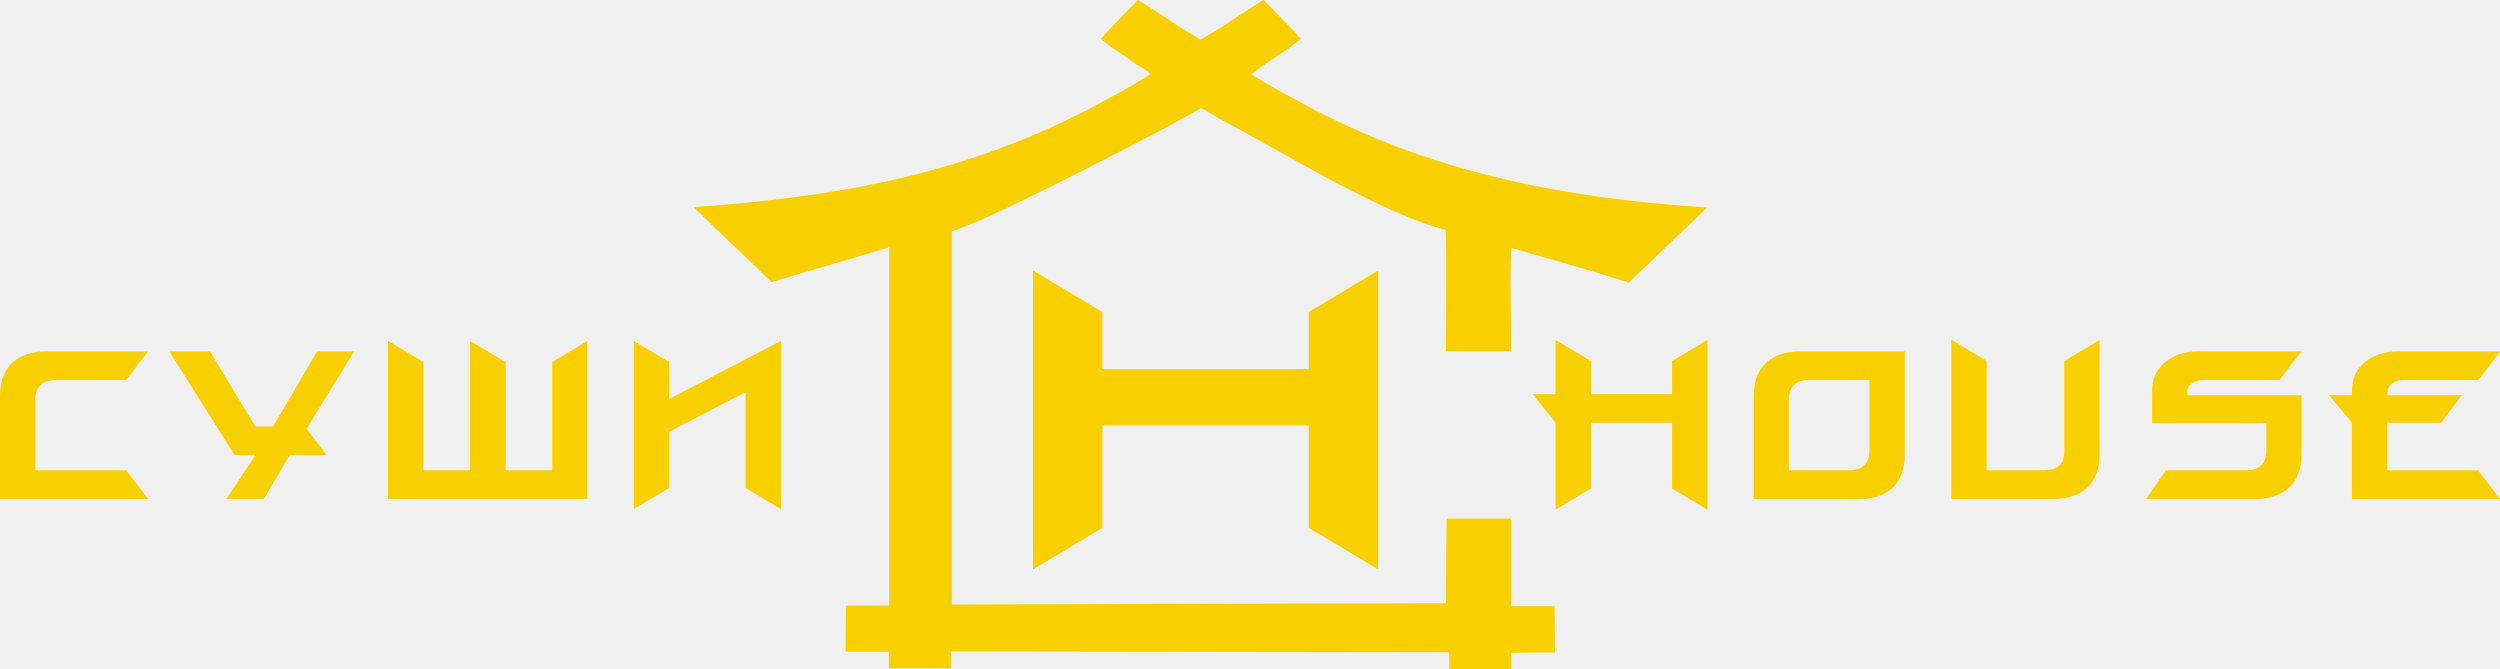
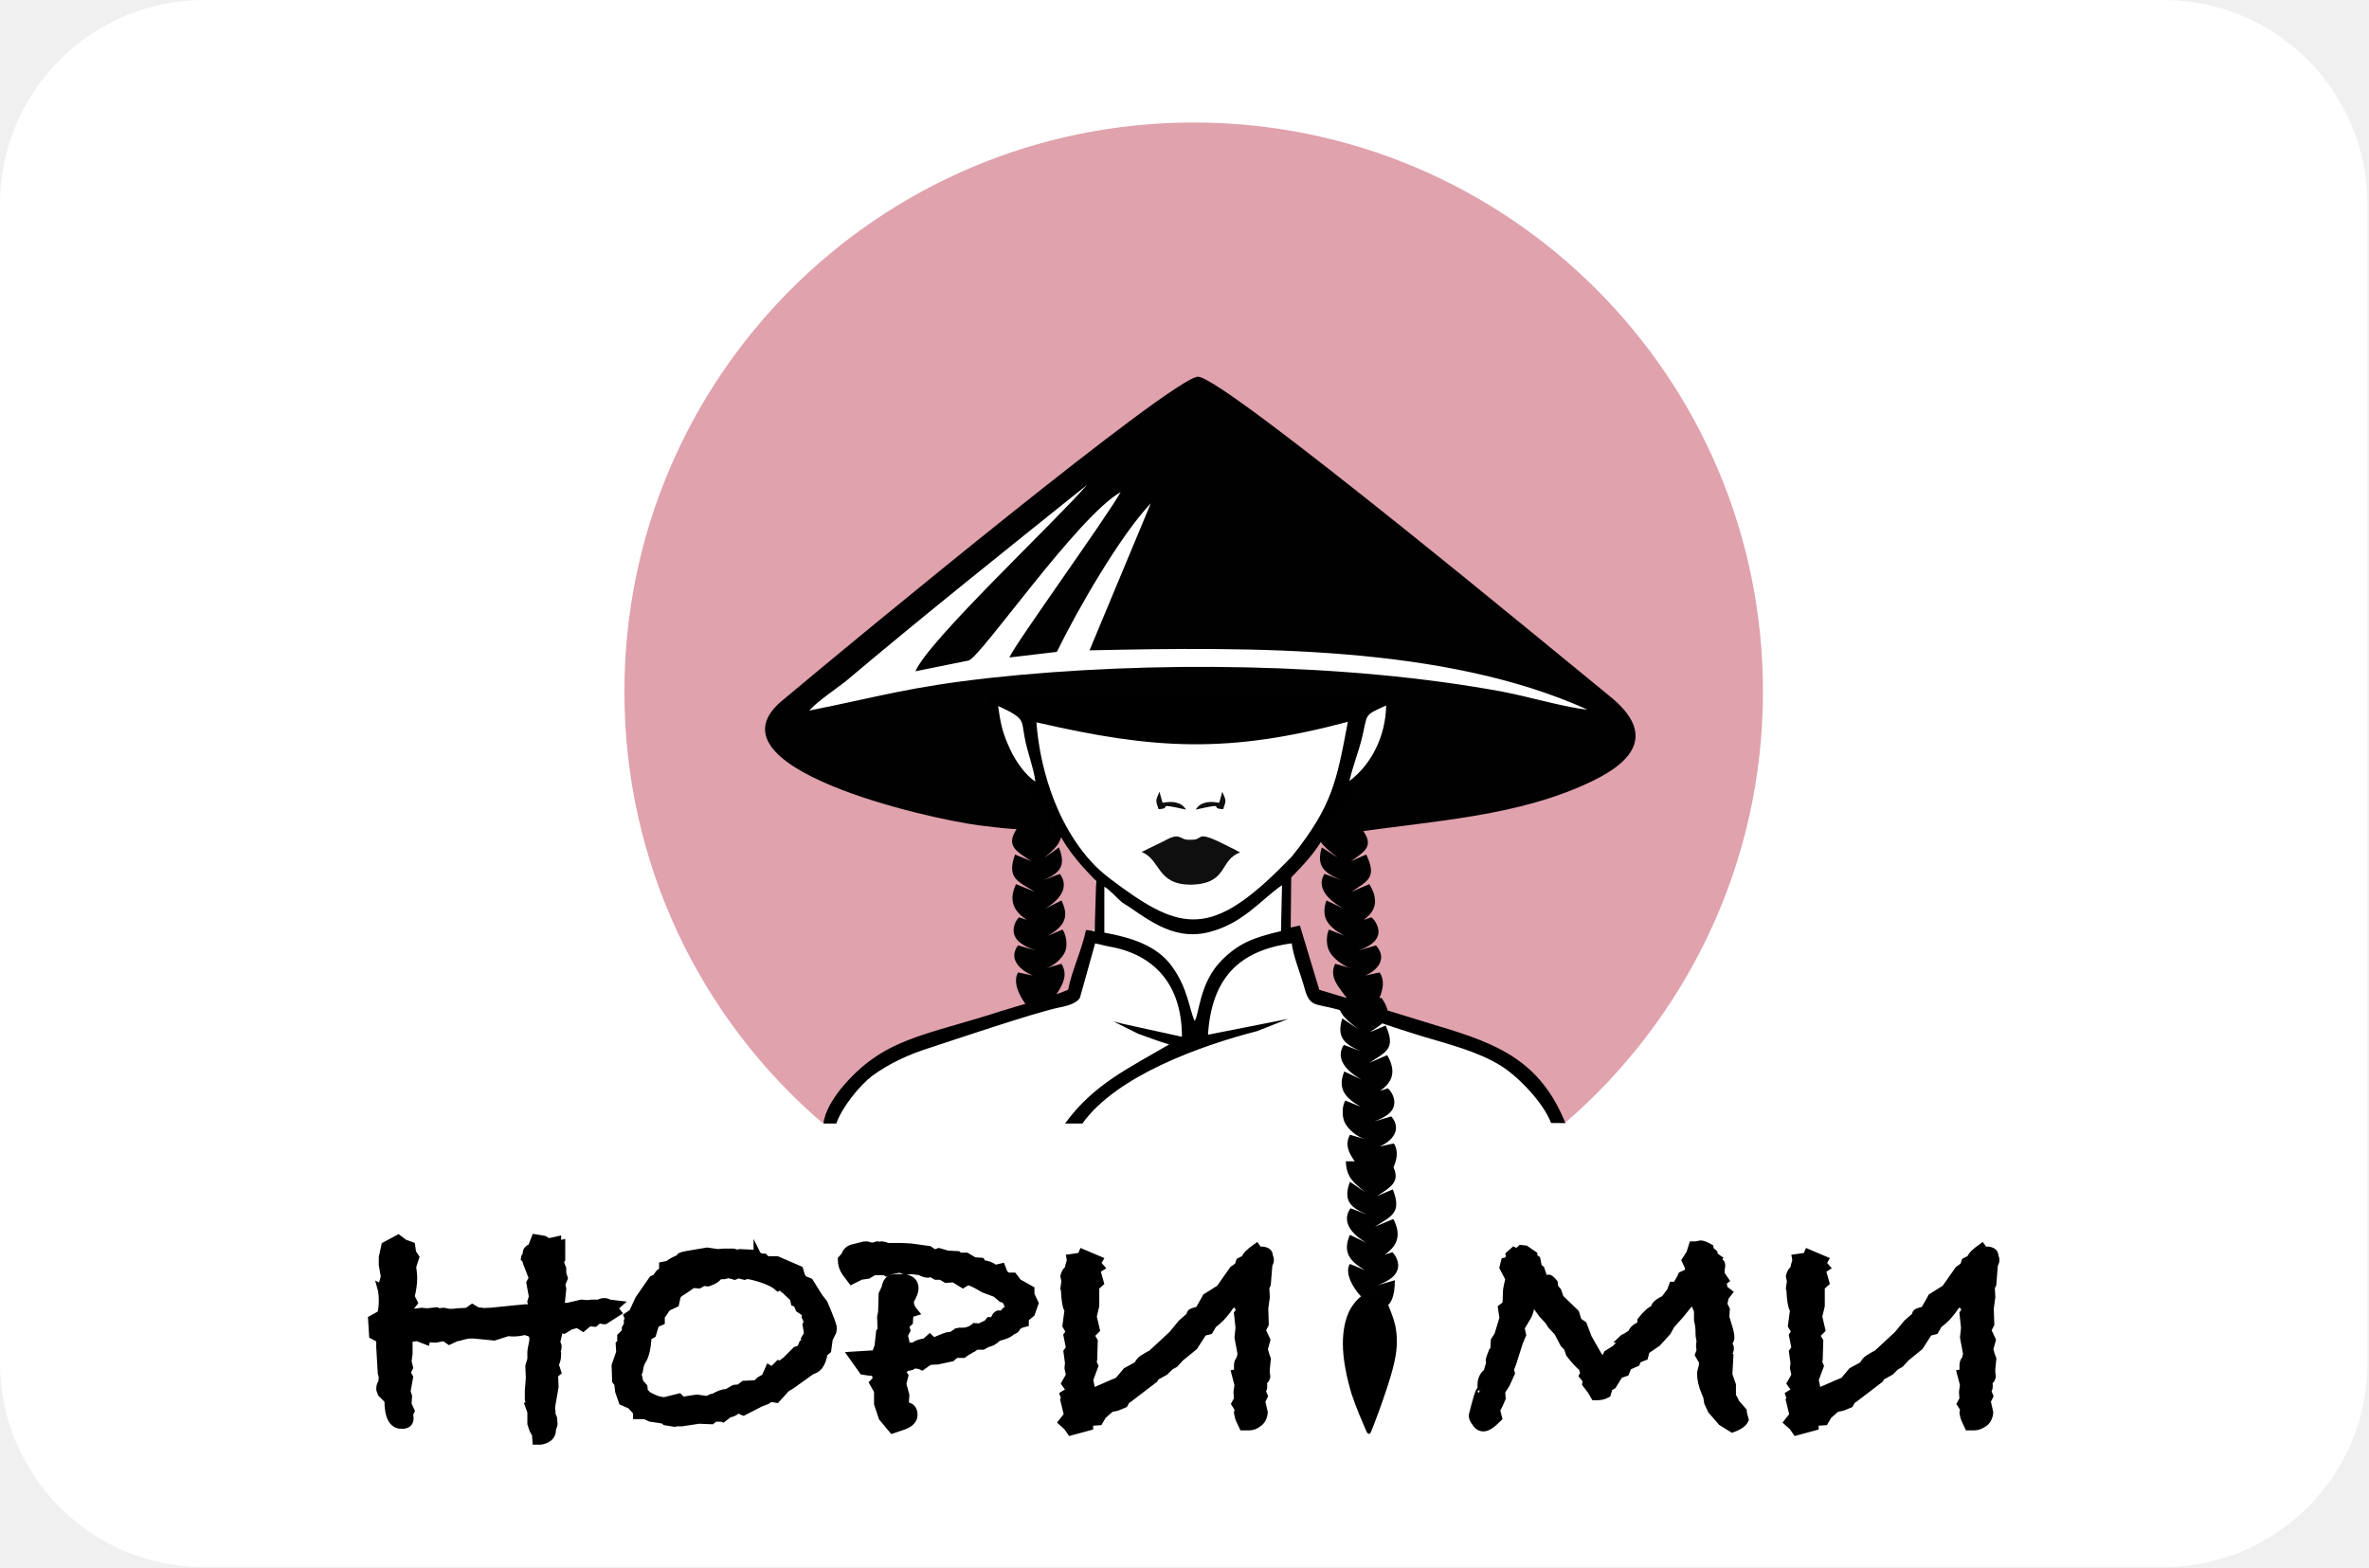
- <svg xmlns="http://www.w3.org/2000/svg" version="1.1" id="Слой_1" x="0px" y="0px" viewBox="0 0 1004.6 268.7" style="enable-background:new 0 0 1004.6 268.7;" xml:space="preserve">
-   <style type="text/css">
- 	.st0{fill:#F8D000;}
- 	.st1{fill-rule:evenodd;clip-rule:evenodd;fill:#F8D000;}
- </style>
-   <g id="Слой_x0020_1">
-     <g id="_845791728">
-       <path class="st0" d="M686.1,136.6v68.2l-14.2-8.5v-26.4h-32.6v26.4l-14.2,8.5v-34.9l-9.2-11.5h9.2v-21.8l14.2,8.5v13.3h32.6v-13.3    L686.1,136.6L686.1,136.6z M765.4,141.2v41.6c0,5.7-1.7,10.2-5,13.3c-3.3,3-7.8,4.5-13.6,4.5h-42.1V159c0-5.7,1.7-10.2,5.1-13.3    c3.3-3,7.8-4.5,13.6-4.5H765.4z M751.2,181v-28.3h-23.9c-5.7,0-8.5,2.7-8.5,8V189h23.9C748.4,189,751.2,186.3,751.2,181z     M843.7,136.6v46.1c0,5.7-1.7,10.2-5,13.3c-3.3,3-7.8,4.5-13.6,4.5h-41v-64l14.2,8.5V189H821c5.7,0,8.5-2.5,8.5-7.4v-36.5    L843.7,136.6L843.7,136.6z M924.8,158.8v23.9c0,5.7-1.7,10.2-5,13.3c-3.3,3-7.8,4.5-13.6,4.5h-43.8l7.9-11.5h31.9    c5.7,0,8.5-2.7,8.5-8v-11h-45.9v-13c0-4.5,1.6-8.1,4.7-11c3.5-3.2,8.1-4.8,14-4.8h41.3l-8.8,11.5h-30.5c-1.8,0-3.3,0.4-4.5,1.2    c-1.4,0.9-2.1,2.3-2.1,4v0.9L924.8,158.8L924.8,158.8z M995.8,189l8.8,11.5h-59.5v-30.6l-9.2-11.1h9.2v-1.9c0-5,1.9-8.9,5.7-11.8    c3.5-2.6,7.8-3.9,13-3.9h40.9l-8.8,11.5h-29.9c-1.8,0-3.3,0.4-4.5,1.2c-1.4,0.9-2.1,2.2-2.1,4v0.9h29.9l-8.4,11.1l-21.6,0V189    L995.8,189L995.8,189z" />
-       <path class="st0" d="M50.7,189l8.8,11.5H0V159c0-5.7,1.7-10.2,5-13.3c3.3-3,7.8-4.5,13.6-4.5h40.9l-8.8,11.5h-28    c-5.7,0-8.5,2.7-8.5,8V189H50.7z M127.4,141.2h14.9l-19.1,31.1l8.1,10.6h-14.9L106,200.5H91l11.6-17.6h-8.3L68,141.2h16.4    l18.2,30.2h7.1L127.4,141.2L127.4,141.2z M236,137v63.5h-80.1V137l14.3,8.5V189h18.7v-52l14.3,8.5V189h18.7v-43.5L236,137L236,137    z M313.8,137v67.6l-14.2-8.5v-38.5l-30.7,15.9v22.6l-14.2,8.4V137l14.2,8.5v14.8L313.8,137L313.8,137z" />
-       <g>
-         <path class="st1" d="M382.1,261.8v6.8l-24.9,0l0-6.7l-17.4,0l0.1-18.6l17.4,0V99.4l-44.7,13.2c-0.6,0.2-1.1,0.3-1.4,0.4     c-0.6,0.2-0.3,0.1-1.1,0.4l-31.5-30.2c56.8-3.8,107.5-13.2,156.2-38c0.4-0.2,1.1-0.5,1.2-0.5l3.8-2.1c0.9-0.5,1.4-0.8,2.5-1.4     c4.3-2.3,8.8-4.6,12.9-7.1l4.9-2.9c0.8-0.6,1.5-0.9,2.1-1.2c-0.4-1.3-3.9-3-5.1-3.8l-7.3-5.1c0,0-0.4-0.2-0.4-0.2l-3.3-2.3     c-0.1-0.1-0.3-0.2-0.3-0.3l-3.5-2.7c0.7-0.8,0.5-0.3,1-0.9c0.3-0.3,0.1-0.3,0.6-0.9L457.2,0c1.1,0.5,2.1,1.3,3.3,2     c4.8,2.9,9.2,6.1,13.8,9l8.1,4.9l8.3-4.9c4.6-3,9-6.1,13.8-9c1.3-0.8,2.2-1.6,3.3-2l13.4,13.8c0.6,0.7,0.4,0.6,0.6,0.9     c0.5,0.6,0.3,0.1,1,0.9l-3.5,2.7c-0.1,0.1-0.3,0.2-0.3,0.3l-3.3,2.3c0,0-0.4,0.2-0.4,0.2c-1.6,1.1-12.1,7.9-12.4,8.9     c0.6,0.3,1.3,0.6,2.1,1.2l4.9,2.9c4.1,2.5,8.6,4.8,12.9,7.1c1.1,0.6,1.6,0.9,2.5,1.4l3.8,2.1c0.1,0,0.9,0.3,1.2,0.5     c48.7,24.8,99,34.4,155.7,38.2l-31.5,30.2c-0.8-0.3-0.5-0.2-1.1-0.4c-0.4-0.1-0.9-0.3-1.4-0.4c-14.4-4.6-28.9-8.6-43.4-12.8     c-0.6-0.2-0.6-0.1-1.3-0.4c-0.7,14.2,0,27.2-0.1,41.5l-26.2,0c0.1-5.9,0.3-48.1-0.1-48.8c-23.3-5.4-64.2-30.3-85.5-41.7     c-2.3-1.3-5.3-2.7-7.4-4.1c-1.5-0.9-4-2.5-5.5-3c-4.1,2.5-8.7,4.8-13,7.2c-24.1,12.8-74.4,38.7-87,42.2l0,150l198.5-0.5l0.3-34     l26,0l0,35.2l17.4,0l0.1,18.6l-17.5,0.1l0,6.7l-25-0.1c0.2-2.2,0-4.5,0-6.8L382.1,261.8L382.1,261.8z" />
-         <path class="st0" d="M553.8,108.7v120.1l-27.9-16.7v-41.1H443v41.1l-27.9,16.7c0-64.5,0-71.2,0-120.1l27.9,16.7v22.9h82.9v-22.9     L553.8,108.7L553.8,108.7z" />
-       </g>
-     </g>
+ <svg xmlns="http://www.w3.org/2000/svg" width="464" height="307" viewBox="0 0 464 307" fill="none">
+   <rect width="463.7" height="307" rx="40" fill="white" />
+   <g clip-path="url(#clip0_7_25)">
+     <path d="M121.1 255.5L120.3 256.2C120.4 256.4 120.7 256.7 121 257.1L118.5 258.7H118.2C118 258.7 117.7 258.6 117.3 258.5L116.5 259.2L115.4 259.1L114.2 260.1L113.1 259.4L111.7 259.8L110.4 260.6C110.3 260.6 110.2 260.5 110.1 260.5C109.7 260.5 109.6 260.6 109.5 260.8L109 263C109.2 263.3 109.3 263.6 109.3 263.8C109.3 264.1 109.2 264.4 109.1 264.8L108.9 265.3L109.2 265.4C109.2 266.1 109 266.8 108.7 267.4C109 268 109.1 268.5 109.2 268.8L108.6 269.3L108.7 271.7L108.1 275.1L108 275.8C108.1 276.3 108.1 276.7 108.1 276.8V277.1L108.4 277.8L108.5 279C108.5 279.2 108.3 279.5 108.2 280C108.2 281.5 107.1 282.3 105 282.4L104.9 281L104.4 280.1L104 278.9V276.6L103.5 275.2L103.7 275.1L103.5 274.1V272.5L103.7 269.9L103.6 267.6L104 266.3V264.8C104 264.5 104.1 264.1 104.2 263.6C104.3 263.1 104.4 262.7 104.4 262.4C104.4 262 104.3 261.5 104 261.2L103.9 261L103.7 261.1L102.8 260.8C102 261 101.3 261.1 100.6 261.1C100.1 261.1 99.8 261.1 99.6 261L96.8 261.9L93.8 261.6C93 261.5 92.5 261.5 92.2 261.5C91.6 261.5 90.8 261.7 89.8 262H89.5L88 262.7L87 262L85.4 262.3L85.2 262.2L84.9 262.3L83.6 262.2L83.5 262.7L81.7 262C81 262.1 80.4 262.2 80.1 262.2V265.2L79.9 266.7L80.2 267.9L79.7 268.9L80.2 269.8L79.7 272.6L80 273.5L79.9 275.1L80.5 276.4L80.2 277L80.3 277.8C80.3 278.8 79.7 279.2 78.7 279.2C76.9 279.2 76 277.6 76 274.3L74.7 273L74.4 272.2C74.4 271.6 74.5 271.2 74.8 270.8L74.9 269.7L74.7 269L74.4 263.9V262.5L74.3 262.3L73 261.6L72.8 258.4L74.6 257.4C74.8 256.7 74.9 255.8 74.9 254.8C74.9 253.8 74.8 252.9 74.6 252.2L75 252.4L74.9 251.5L75.3 250.1L74.9 247.8V246.3L75.4 244L78 242.6L79.2 243.5L80.6 244L80.8 245.4L81.4 246.3C81.2 246.9 81 247.5 80.8 248.2C80.9 248.9 81 249.6 81 250.4C81 251.6 80.8 252.8 80.5 254L81.1 255.2L80.4 256.1V256.9L81 257.1L82.6 256.9L83.7 257L85.5 256.8L86 257C86.2 257 86.5 256.9 86.7 256.9C86.9 256.9 87.1 256.9 87.5 257L87.6 257.1H88.6C88.6 257.1 89 257.1 89.6 257C90.2 257 90.9 256.9 91.5 256.9L92.5 256.2L93.5 256.8L94.5 256.9L94.8 257C95.1 256.9 95.4 256.9 95.7 256.9H96L103 256.2L104 256.3L104.3 256.1L104 255L104.3 254L103.8 251.3L104.3 250.4L103.1 247.3L103 246.8L102.7 246.5C102.7 246.4 102.8 246.2 103 245.9C103.1 245.7 103.1 245.6 103.1 245.6V245.3C103.1 245 103.4 244.6 104.1 244.3L104.8 242.5L106.6 242.8L107.4 243.3L109.2 242.9V243.8L110 243.6V246.7L109.7 247.2L110.2 248.5V249.4L110.5 250.4L110 251.6L110.2 252.5L109.9 255.5V256L111.3 255.9L113.9 255.3L115.1 255.4L115.9 255.3H117.3C117.6 255.1 118 255 118.4 255C118.7 255 119 255.1 119.4 255.3L121.1 255.5ZM163.1 260.9L162.4 262.3L162.1 264.5L161.4 265.1C161.1 266.8 160.5 268 159.4 268.4L158.9 268.6L155 271.4L154 272L152.1 274.1L150.9 273.9L150.2 274.4L148.9 274.9L145.6 276.6C145.3 276.5 145 276.3 144.6 276C144.3 276.4 143.8 276.7 143.2 276.9H142.9L141.6 277.9L141.3 277.8H140L139.4 278.3L136.9 278.2L133.6 278.7H133.2C132.9 278.7 132.5 278.7 132.1 278.8L130.3 278.5L130 278.2L127.4 277.8L126.3 277.3H124.7V276.6L123.5 275.3L121.9 274.6L121.2 272.6L121 271L120.6 270.5L120.5 267.5L121.4 264.9L121.3 263.3L121.6 263V261.8L122.5 260.9V260.2L122.9 259.5V258.8L123.2 258.5L122.9 257.8L123.9 257.1L125.1 254.5L127.8 250.6L128.5 250.3C128.6 250.1 128.8 249.8 129.1 249.4L129.8 248.9V247.9L130.8 247.7C131.5 247.2 132.2 246.8 133 246.5L133.3 246.1C133.7 245.9 134.8 245.7 136.7 245.4L138.5 245.1L140.6 245.4L141.8 245.3H143.6L144 245.4L144.2 245.5H144.5L144.9 245.4L147 245.5L146.9 245.9L147.9 246.2C148.2 246.1 148.3 245.9 148.3 245.7C148.5 246.1 149 246.3 149.7 246.3L150.2 246.8H152.2L156.6 248.7L157 250L157.4 250.6L158.6 251.1L160.4 254L161.4 255.3C162.6 258.1 163.2 259.7 163.2 260.2L163.1 260.9ZM158.2 261.3L157.9 259.5L158.2 259L157.7 257.9C157.7 257.8 157.8 257.7 157.8 257.5C157.8 257.4 157.8 257.3 157.7 257.2L156.5 256.4L156.1 255.4L155.6 255.2L155.4 254.3L153.8 252.8L152.8 252L152.4 252.2C151.4 251.3 149.5 250.5 146.8 249.9C146.5 249.9 146.2 249.9 146.1 249.8L145.8 250L144.6 249.7L143.9 250C143.2 249.8 142.9 249.7 142.7 249.7C142.7 249.7 142.5 249.7 142.2 249.8C141.9 249.9 141.7 249.9 141.4 249.9C141.2 249.9 141 249.9 140.9 249.8C140.6 250.4 139.9 250.9 138.7 251.3L137.8 251.2L136.9 251.7L135.7 251.6C134.9 252.2 134 252.8 132.9 253.5L132.6 254L132.3 255.4L130.8 256.1L130.5 256.4C130.2 256.9 129.9 257.4 129.5 257.8V258.9L128.6 259.3L128.4 259.4L127.8 261.4L126.9 261.9C126.8 264.1 126.4 265.7 125.8 266.6C125.5 267.1 125.3 267.7 125.2 268.6L124.9 269.3L125.1 269.8L125.3 270.8L126.1 271.7L126.2 272.6L126.9 273.3C128.1 274 129.2 274.4 130.2 274.4L133 273.7L133.6 274.3H134.4L134.5 274.2L136.5 273.9L138.6 274.2C139 273.9 139.4 273.7 139.8 273.7C140.8 273.1 141.7 272.8 142.4 272.8L143.8 272L144.8 271.9L145.7 271.2L147.7 271.1C147.9 271.1 148.1 271 148.3 271L148.4 270.8C148.7 270.4 149.2 270.1 149.8 269.9L150.6 268.1L151.1 268.4L151.6 268.1L152.5 267.2L152.8 267.3L153.9 266.5L155.9 264.5L156.8 264.2L157.2 263.2L157.7 262.9L157.6 262.3L158.2 261.3ZM202.7 255.3L202 257.3L200.8 258.3V259.2C200.4 259.3 200 259.4 199.5 259.7L199.3 259.8C199.1 260.4 198.7 260.7 198.3 260.7C197.8 261.3 196.8 261.7 195.5 262C194.8 262.7 194.1 263.1 193.4 263.2L192.5 263.7H191.2L190.5 264.2L190.2 264.3C190 264.5 189.8 264.6 189.4 264.8L188.7 265.3H187.2L186.4 266L183.6 266.6C183.3 266.6 182.8 266.6 182 266.7L180.6 267.7C180.2 267.5 179.8 267.4 179.4 267.4H179L178.5 267.7L177.6 267.9L177 268.3L176.5 268.4L177.2 269.5L176.8 271.1L177.4 273.3L177.3 274.8L177.6 275.4C178.5 275.5 179 276.1 179 277.2C179 278.2 178.2 279 176.6 279.5L174.8 280.1L172.8 277.7L171.9 275V272.5L171 270.9L171.7 270.2L171.5 269.4L171.6 268.9C170.4 268.8 169.5 268.7 169 268.6L166.8 265.5L171.7 265.2V264.5L172 263.7L172.3 260.9L172.6 260.5L172.5 258L172.7 257L172.8 253.5L173.5 252L173.6 251.9L173.5 251.7C173.7 251.1 174 250.7 174.5 250.4L175.9 250.3H176.4C178.3 250.3 179.2 251 179.2 252.4C179.2 253 178.9 253.8 178.3 254.8V255.1C178.3 255.8 178.6 256.4 179.2 257.1L178.2 257.4L178.1 259L177.3 259.7L177.6 260.6L177.1 261.6L177.4 262.8L177.1 263.4L177.2 264L177.7 263.7H179C179.6 263.2 180.3 263 181.2 262.9L182.1 262.1C182.4 262.4 182.7 262.6 183 262.7C183.5 262.5 184.3 262.1 185.5 261.7L186.4 261.6L187.4 260.9H187.9L188 260.8H188.5C189.4 260.8 190.2 260.5 190.9 259.9L192.3 260L192.4 259.7L193.3 259.3L193.8 258.7C194 258.7 194.2 258.8 194.5 258.8L195.1 257.7C195.3 257.5 195.5 257.4 195.6 257.4C195.7 257.4 195.8 257.5 195.9 257.7C196 257.5 196.3 257.3 196.8 257.1L196.9 256.8L197.4 256.5L197.5 256L197.2 255.1L196.7 254.5L196.2 254.4L195 253.4L192.6 252.5C191.5 251.8 190.5 251.3 189.6 251L188.6 251.6L186.8 250.5L185.3 250.6L184.3 250H183.3L182.4 249.5C182.4 249.5 182.3 249.5 182.1 249.5C182 249.5 181.9 249.6 181.8 249.6C181.3 249.6 180.7 249.4 180.2 249.1L178.6 248.9L177.4 249L176.2 248.6L174.8 248.9L174.6 248.8L173.6 249.3L172.8 248.8V249.1H171.2L170 249.8L168.6 250L166.8 250.9L165.6 249.3C165.1 248.6 164.8 247.7 164.8 246.7L165.5 245.9C165.7 245.2 166.2 244.7 166.9 244.5C167.7 244.3 168.5 244.1 169.3 243.9C169.5 243.9 169.7 243.9 169.8 243.9C170 243.9 170.1 244 170.1 244L170.6 244.1L170.4 244.3L171.8 243.9L172 244C172.1 244 172.3 243.9 172.6 243.9C173 243.9 173.4 244 173.8 244.2H176.4L178.4 244.3L182 244.8L183 245.5L183.9 245.2L185.6 245.7L187.6 245.8L187.9 246.1H189.3L190.8 247L192.2 247.1L192.5 247.6C193.3 247.6 194.1 247.9 194.9 248.5L196.2 248.2L196.7 249.5L197.4 250H198.5L199.4 251.2L201.9 252.6V253.6L202.7 255.3ZM217.8 271L219 270.5L220.6 268.6L222.8 267.4C223 266.9 223.4 266.4 223.9 266.1C224.4 265.8 225 265.4 225.5 265.2L229.6 261.4L231.4 259.2L233 257.8L233.1 257.5C233.1 257.2 233.4 257 233.8 256.9C234.2 256.8 234.5 256.7 234.8 256.6L236 254.5L236.2 254.1L238.9 252.4L241.5 248.7L242.5 248L242.8 247.1L243.8 246.6C244 246.1 244.3 245.7 244.8 245.3C245.2 244.9 245.7 244.6 246.1 244.3L246.6 245L247.2 244.9C248.2 245 248.6 245.4 248.6 246C248.7 246.3 248.8 246.5 248.8 246.9C248.8 247.1 248.7 247.4 248.5 247.8L248.2 251.6L247.9 252.2L248 254.1L247.7 256.3L247.8 259.4L247.2 260.6L248.1 262.5L247.6 264.3L247.9 265.4L248.2 266.2L248 268.2V268.9C248 269.1 248.1 269.4 248.1 269.7L247.9 270.2L247.4 270.8C247.4 270.9 247.5 271.1 247.5 271.5C247.5 271.7 247.5 271.9 247.4 272.1C247.3 272.3 247.3 272.4 247.2 272.5L247.6 273.5L247.1 274.5L247.6 276.7C247.5 277.7 247.1 278.4 246.5 278.8C245.9 279.3 245.3 279.5 244.6 279.5H243.4C243.2 279.1 243 278.6 242.8 278.2C242.6 277.8 242.5 277.3 242.4 276.8C242.4 276.5 242.5 276.3 242.6 276.1L241.9 275L242.4 274.1L242.3 272.7L242.5 271.3L241.9 269L242.5 268.9C242.4 268.7 242.4 268.5 242.4 268.2C242.4 268 242.4 267.7 242.4 267.4C242.4 266.9 242.6 266.5 242.9 266.2L243.1 265.2L242.5 262L242.7 260.1L242.4 257.3L242.9 256.6L242.5 256L242.8 254.9L242.4 254.8L241 255.8L240.3 256.8C239.9 257.3 239.5 257.8 239.1 258.2C238.6 258.7 238.1 259.1 237.6 259.5L236.9 260.7L235.7 261L233.9 263.8L231.2 266L230.1 267.2L229.2 267.7L228.2 268.7L226.4 269.7L226.1 270.2L221 274.1L220.7 274.2L220.2 275.1C220 275.2 219.6 275.3 219.2 275.5C218.8 275.7 218.2 275.8 217.6 275.9L216 277.3L215.3 278.5L213.8 278.6L213.5 278.9H213.4V279.5L209.7 280.5L209 279.5L208 278.6L209.1 277.2L208.4 274.3L208.6 274.1L208.3 273.2L209.6 272.4L208.6 271L209.5 269.4L209.2 268L209.3 267L209 264.8L209.5 264.1L209 261.6L209.5 260.9L208.8 259.7L209.2 256.7L209.1 256.4C208.8 256 208.6 254.8 208.5 252.7L208.4 252.4L208.6 251L208.4 250C208.5 249.6 208.7 249.1 209 248.8C209.2 248.7 209.3 248.5 209.3 248.3C209.3 248.1 209.4 247.8 209.5 247.5C209.6 247.2 209.7 246.9 209.6 246.4L211.7 246.1L212 245.4L215.3 246.8L214.9 247.5L215.6 248.3L214.8 248.8L215.5 251.3L214.6 252.1V255.8L214.1 257.9L214.7 260.5L213.7 261.5V261.7L214.3 262.7L214.2 266.2L213.9 266.4L214.4 267.6L213.4 270.3L213.9 272.7L217.8 271ZM341.8 278.1C341.5 278.8 340.7 279.4 339.3 279.9L337.2 278.6L335.2 276.3L334.5 274.8L334.3 273.6L334 272.9C333.4 271.5 333.1 270.2 333.1 269.1C333.1 268.8 333.2 268.5 333.3 268.1L333.4 268L333.5 266.8L332.7 265.4L333 264.6L332.9 263.6L333 262.7C332.9 262.2 332.8 261.7 332.8 261.3V261C332.8 260.2 332.7 259.4 332.5 258.6V256.8L332 255.6L331.9 254.7L331.2 255L329.1 257.6L327.3 259.6L326.6 260.9L324.6 263.1L322.4 264.6L322.1 265.8L320.8 266.3L320.5 267L318.9 267.7L318.4 268.9L317.2 269.3L315.9 271.4L315.1 271.9C315.1 272.1 315 272.5 314.8 273.1C314.1 273.5 313.4 273.6 312.7 273.6H312.3L311.6 272.4L310.6 271.1L310.7 270.4L310 269.5L310.3 269L310.2 268.9L309.9 267.9L309.4 267.5C308.6 266.7 307.9 265.9 307.4 265.2L307 264L306.3 263.3L305.1 261L303.8 259.6L303.3 258.8L302.1 257.5L300.7 255.6C300.6 255.3 300.4 254.9 300 254.6C299.9 256.2 299.6 257.3 299.1 258.1L297.9 260.1L298.2 261.5L297.6 262.9L296.3 267L295.8 268.3L296 269L295 271.2L294.1 272.6L294.2 273.9C293.9 274.6 293.6 275.4 293.1 276.2L293.5 277.8C292.2 279.1 291.3 279.7 290.6 279.7C289.9 279.7 289.4 279.4 289 278.7C288.7 278.4 288.5 278 288.4 277.5V277.2C289.2 274 289.7 272.3 290 272.3C290 272.3 290.1 272.3 290.1 272.4V271.3C290.1 270.2 290.5 269.3 291.4 268.7V268.3L291.8 267L291.7 266.5C291.7 266.3 291.9 265.7 292.3 264.7L292.6 264.4L292.7 262.6L293.4 261.5L294.4 258.2L294.1 256.2L295 255.5V255.3L295.1 252.7L295.3 251.6C295.4 251.3 295.5 250.9 295.5 250.7V250.4L294.4 248.3L294.7 247.1L295.2 247L295.7 246.3L295.6 245.8L296.5 245L297.1 245.3L297.9 244.6L298.8 244.7L300.4 245.8V246.3L301 246.7L301.3 248.2L301.8 248.6L302.2 249.8L302.1 250.1L302.7 250.6C303 250.5 303.2 250.4 303.4 250.4C303.7 250.5 304 250.8 304.4 251.3L304.5 252.2L305.1 252.9L305.6 254.3L308.6 257.2L309.1 258.8L310.1 259.5L311.1 262.1L313.1 265.6C313.1 265.6 313.3 265.8 313.5 266.1L313.6 266.3H314.3L314.8 265.2L316.4 264.2C317.4 263.1 317.9 262.5 317.9 262.4C317.9 262.4 317.9 262.3 317.8 262.3H317.7C317.9 262.1 318.2 262 318.6 261.8C318.7 261.7 319 261.5 319.5 261.2C319.8 260.5 320.3 260 321.1 259.7L321.4 259.3V258.7C322.4 257.4 323.3 256.6 324 256.4C324 255.7 324.7 255.1 326 254.5L327.2 252.9L327.6 251.8H328.3C328.8 250.9 329.2 250.3 329.4 249.8L330.3 249.4L330.8 249.5L330.7 248.2L330.1 246.9L331 245.5L331.5 243.9C331.9 243.9 332.3 243.9 332.6 243.8C332.9 243.8 333.1 243.7 333.1 243.7C333.4 243.7 334 243.9 334.9 244.4L335 244.9L335.7 245.5L335.8 246L336.5 246.5L336.2 246.8C336.9 247.1 337.2 247.4 337.2 247.9C337.2 248.1 337.2 248.3 337.1 248.6V249.6C337.2 249.7 337.4 250.1 337.9 250.8L337.5 251.1L337.4 251.4L337.5 251.5L337.7 252.5L338.6 253.2L337.9 254.1L337.6 255.5L338.1 256.5L338 258L338.6 260C338.9 260.9 339 261.6 339 262.1C339 262.4 338.8 262.8 338.4 263.3C338.7 263.5 338.9 263.7 338.9 264.1C338.9 264.4 338.8 264.8 338.5 265.3L338.8 265.6L338.6 269.3L339.3 271.3V273.5C339.6 273.9 339.8 274.3 340 274.8C340.1 274.9 340.6 275.5 341.4 276.4C341.5 277.2 341.7 277.7 341.8 278.1ZM359.9 271L361.1 270.5L362.7 268.6L364.9 267.4C365.1 266.9 365.5 266.4 366 266.1C366.5 265.8 367.1 265.4 367.6 265.2L371.7 261.4L373.5 259.2L375.1 257.8L375.2 257.5C375.2 257.2 375.5 257 375.9 256.9C376.3 256.8 376.6 256.7 376.9 256.6L378.1 254.5L378.3 254.1L381 252.4L383.6 248.7L384.6 248L384.9 247.1L385.9 246.6C386.1 246.1 386.4 245.7 386.9 245.3C387.3 244.9 387.8 244.6 388.2 244.3L388.7 245L389.3 244.9C390.3 245 390.7 245.4 390.7 246C390.8 246.3 390.9 246.5 390.9 246.9C390.9 247.1 390.8 247.4 390.6 247.8L390.3 251.6L390 252.2L390.1 254.1L389.8 256.3L389.9 259.4L389.3 260.6L390.2 262.5L389.7 264.3L390 265.4L390.3 266.2L390.1 268.2V268.9C390.1 269.1 390.2 269.4 390.2 269.7L390 270.2L389.5 270.8C389.5 270.9 389.6 271.1 389.6 271.5C389.6 271.7 389.6 271.9 389.5 272.1C389.4 272.3 389.4 272.4 389.3 272.5L389.7 273.5L389.2 274.5L389.7 276.7C389.6 277.7 389.2 278.4 388.6 278.8C388 279.2 387.4 279.5 386.7 279.5H385.5C385.3 279.1 385.1 278.6 384.9 278.2C384.7 277.8 384.6 277.3 384.5 276.8C384.5 276.5 384.6 276.3 384.7 276.1L384 275L384.5 274.1L384.4 272.7L384.6 271.3L384 269L384.6 268.9C384.5 268.7 384.5 268.5 384.5 268.2C384.5 268 384.5 267.7 384.5 267.4C384.5 266.9 384.7 266.5 385 266.2L385.2 265.2L384.6 262L384.8 260.1L384.5 257.3L385 256.6L384.6 256L384.9 254.9L384.5 254.8L383.1 255.8L382.4 256.8C382 257.3 381.6 257.8 381.2 258.2C380.7 258.7 380.2 259.1 379.7 259.5L379 260.7L377.8 261L376 263.8L373.3 266L372.2 267.2L371.3 267.7L370.3 268.7L368.5 269.7L368.2 270.2L363.1 274.1L362.8 274.2L362.3 275.1C362.1 275.2 361.7 275.3 361.3 275.5C360.9 275.7 360.3 275.8 359.7 275.9L358.1 277.3L357.4 278.5L355.9 278.6L355.6 278.9H355.5V279.5L351.8 280.5L351.1 279.5L350.1 278.6L351.2 277.2L350.5 274.3L350.7 274.1L350.4 273.2L351.7 272.4L350.7 271L351.6 269.4L351.3 268L351.4 267L351.1 264.8L351.6 264.1L351.1 261.6L351.6 260.9L350.9 259.7L351.3 256.7L351.2 256.4C350.9 256 350.7 254.8 350.6 252.7L350.5 252.4L350.7 251L350.5 250C350.6 249.6 350.8 249.1 351.1 248.8C351.3 248.7 351.4 248.5 351.4 248.3C351.4 248.1 351.5 247.8 351.6 247.5C351.7 247.2 351.8 246.9 351.7 246.4L353.8 246.1L354.1 245.4L357.4 246.8L357 247.5L357.7 248.3L356.9 248.8L357.6 251.3L356.7 252.1V255.8L356.2 257.9L356.8 260.5L355.8 261.5V261.7L356.4 262.7L356.3 266.2L356 266.4L356.5 267.6L355.5 270.3L356 272.7L359.9 271Z" fill="black" stroke="black" stroke-width="1.417" stroke-miterlimit="10" />
+     <path fill-rule="evenodd" clip-rule="evenodd" d="M306.5 220C330.2 199.6 345.3 169.3 345.3 135.5C345.3 73.9 295.4 24 233.8 24C172.2 24 122.3 73.9 122.3 135.5C122.3 169.3 137.3 199.6 161.1 220H306.5Z" fill="#E0A2AD" />
+     <path fill-rule="evenodd" clip-rule="evenodd" d="M162.1 220C161.4 220 162.5 218.6 162.8 218C164 215.5 166.1 213.3 168.5 211C171 208.7 173.9 206.4 178.4 204.7C182.9 203 189 202 194.3 200.4C199.6 198.9 204.2 196.9 206.7 195.9C209.2 194.9 209.8 194.8 210.6 193.2C211.4 191.7 212.4 188.7 213.1 186.7C213.8 184.7 214.3 183.6 214.7 181.6C215.1 179.5 215.3 176.4 215.1 174.3C214.9 172.1 214.3 170.9 212.8 168.7C211.3 166.5 208.9 163.3 205.6 160.5C202.3 157.7 198 155.4 192.1 153.3C186.2 151.2 178.8 149.2 172 147.4C165.2 145.6 159 143.9 156.8 141.7C154.5 139.4 156.2 136.6 161.1 132.1C166 127.6 174.2 121.4 184.2 113.7C194.2 106 206.2 97 214.4 92.8C222.6 88.7 227.1 89.5 233.6 92C240.1 94.6 248.6 98.9 258.2 103C267.8 107.1 278.5 111 285.9 115.2C293.3 119.3 297.4 123.7 301.7 127.8C306 131.9 310.4 135.8 311 139.1C311.6 142.4 308.2 145.3 303 147.7C297.8 150.2 290.6 152.3 284.6 153.9C278.5 155.5 273.5 156.6 269.3 158.1C265.1 159.6 261.6 161.6 259.3 163.2C257 164.9 255.7 166.4 254.6 167.7C253.5 169 252.6 170.2 252.2 171.5C251.8 172.8 251.9 174.2 251.9 176.1C251.9 178 251.8 180.3 251.8 181.7C251.8 183.1 251.9 183.4 252.4 183.6C252.8 183.8 253.6 183.8 254.4 185.5C255.3 187.2 256.2 190.6 257.2 192.8C258.2 194.9 259.2 195.7 264.6 197.6C270 199.5 279.8 202.4 286 204.6C292.2 206.8 294.8 208.3 297.3 210.3C299.8 212.3 302.3 214.9 303.6 217.1C304.3 218.2 305.9 220.1 305 220.1L162.1 220Z" fill="white" stroke="white" stroke-width="0.567" stroke-miterlimit="10" />
+     <path fill-rule="evenodd" clip-rule="evenodd" d="M219.8 176.8C224.1 179.4 229.4 184.5 236.8 182.6C243.5 180.9 246.9 176.3 251.1 173.4L250.9 182.4C245.3 183.7 242.5 184.9 239.3 188.1C234.9 192.5 234.9 198.7 234 200C232.9 197.7 232.7 193.7 229.6 189.4C226.6 185.1 221.2 183.6 216.3 182.7V173.7C217.6 174.5 218.6 175.8 219.8 176.8ZM274.5 134.9C273.1 141.6 265.9 162.8 259.7 163.2C257.9 166.7 255.6 169.1 252.9 171.9L252.8 181.7L254.6 181.3L258.4 193.9L267.4 196.6C272.3 198.1 276.8 199.5 281.7 201C293.5 204.5 301.7 207.9 306.6 220H303.8C302.2 215.8 297.2 210.8 294 208.8C289.5 206 283.9 204.6 278.2 202.9C272.6 201.2 267.3 199.2 261.8 197.7C257.4 196.5 256.5 197.4 255.4 193.2C254.7 190.7 253.3 187.3 253 184.8C242.5 186.2 237.3 191.8 236.6 202.7L252.3 199.6L246.2 202C235.3 204.8 218.7 210.7 212 220.1H208.6C214.2 212.4 221 209.3 229 204.6C226.9 204 224.9 203.2 222.9 202.5L218.1 200.1L220.1 200.6L231.5 203.1C231.5 192.9 226.1 186.9 217.1 185.4L214.5 184.8L211.9 194.1L211.5 195.5C211.3 195.8 211.1 196 210.8 196.2C209.8 196.9 208.3 197.2 207.3 197.4C202.2 198.5 186 204 182.3 205.2C177.8 206.6 174.1 208.4 170.9 210.7C168.4 212.6 164.9 216.9 163.8 220.1H161.3C161.5 217.8 163.2 215.2 164.6 213.4C173 203.2 181 203 196.3 198C200.1 196.8 205.7 195.4 209.2 193.9C210 189.9 211.9 186.1 212.7 182.2C213.2 182.2 213.8 182.3 214.4 182.5L214.7 172.6C212.2 170 209.2 166.9 207.2 162.8C206 160.1 201.8 165.8 201.5 158.4L196.5 148.3C196.5 146.8 193.6 141.8 192.6 134.8L274.5 134.9ZM219.8 173.9C216.6 171.6 214.4 169.9 211.9 166.6C204.3 156.6 203.2 144.3 203 141.5C226.3 146.9 240.7 147.6 264 141.4C261.8 153 261 157.8 253.1 167.7C238.2 183.3 232.1 182.8 219.8 173.9ZM264.3 153C264.9 150.3 266.1 147.3 266.8 144.4C267.9 139.7 267.1 140.2 271.5 138.2C271.4 144.1 268.7 149.7 264.3 153ZM200.7 144.5C201.2 147.3 202.4 150.2 202.8 153.1C201.1 152.1 199 149.3 197.9 146.9C196.4 143.7 196 142 195.5 138.3C200.9 140.8 200 141 200.7 144.5Z" fill="black" />
+     <path fill-rule="evenodd" clip-rule="evenodd" d="M202 168.7L198.8 167.4C197.2 172 199.2 172.6 202.7 174.7L199 173.2C197.3 176.8 199 178.8 201.1 180.2L199.6 179.7C198.9 180.3 198.2 181.9 198.7 183.2C199.1 184.4 200.5 185.4 202.9 186.2L199.4 185.2C197.4 187.8 199.8 190.1 202.3 191.1L199.4 190.5C197.7 193.5 201.9 197.9 202 198.3C203.2 197.8 207 197 205.6 196.5C206.2 196 207.2 194.4 207.7 193.5C208.7 191.7 208.8 190.3 207.9 188.8L204.8 189.7C206.3 189.3 208.2 187.7 208.7 186.2C209.1 185 208.8 183 208.1 182.1L205.3 183.3C208.2 181.6 209.6 179.8 207.9 176.4L204.7 178C207.6 176.3 209.5 173.8 207.6 171.2C206.9 171.4 205.1 172.2 204.4 172.4C208 170.9 208.7 169.3 207.4 166L204.6 168C206.3 166.4 208.1 165.4 208.1 162H199.4C196.9 165.5 198.7 166.6 202 168.7Z" fill="#010101" />
+     <path fill-rule="evenodd" clip-rule="evenodd" d="M264.6 168.7L267.6 167.4C269.8 172 267.8 172.6 264.7 174.7L268.2 173.2C270.4 176.8 269 178.8 267.1 180.2L268.6 179.7C269.4 180.3 270.3 181.9 269.9 183.2C269.6 184.4 268.3 185.4 266.1 186.2L269.5 185.2C271.8 187.8 269.8 190.1 267.4 191.1L270.2 190.5C272.3 193.5 268.7 197.9 268.6 198.3C267.4 197.8 263.4 197 264.8 196.5C264.1 196 262.9 194.4 262.3 193.5C261 191.7 260.8 190.3 261.5 188.8L264.7 189.7C263.1 189.3 261 187.7 260.3 186.2C259.7 185 259.8 183 260.3 182.1L263.3 183.3C260.2 181.6 258.6 179.8 259.8 176.4L263.2 178C260 176.3 257.8 173.8 259.4 171.2C260.1 171.4 262 172.2 262.7 172.4C258.9 170.9 257.9 169.3 258.9 166L262 168C260.1 166.4 258.1 165.4 257.7 162H266.4C269.3 165.5 267.7 166.6 264.6 168.7Z" fill="#010101" />
+     <path fill-rule="evenodd" clip-rule="evenodd" d="M268.3 202.2L271.4 200.9C273.5 205.5 271.4 206.1 268.2 208.2L271.7 206.7C273.8 210.3 272.3 212.3 270.3 213.7L271.8 213.2C272.6 213.8 273.4 215.4 273 216.7C272.7 217.9 271.4 218.9 269.1 219.7L272.5 218.7C274.7 221.3 272.6 223.6 270.2 224.6L273 224C275 227 271.2 231.4 271.1 231.8C269.9 231.3 266 230.5 267.4 230C266.7 229.5 265.6 227.9 265 227C263.8 225.2 263.6 223.8 264.4 222.3L267.5 223.2C265.9 222.8 263.9 221.2 263.3 219.7C262.8 218.5 262.9 216.5 263.5 215.6L266.5 216.8C263.5 215.1 261.9 213.3 263.3 209.9L266.7 211.5C263.6 209.8 261.5 207.3 263.2 204.7C263.9 204.9 265.8 205.7 266.5 205.9C262.8 204.4 261.9 202.8 262.9 199.5L265.9 201.5C264 199.9 262.1 198.9 261.9 195.5H270.6C273.1 199.1 271.4 200.2 268.3 202.2Z" fill="#010101" />
+     <path fill-rule="evenodd" clip-rule="evenodd" d="M269.7 234.3L272.8 233C274.6 237.6 272.6 238.2 269.3 240.3L272.9 238.8C274.8 242.4 273.2 244.4 271.2 245.8L272.7 245.3C273.4 245.9 274.2 247.5 273.7 248.8C273.3 250 272 251 269.7 251.8L273.2 250.8C273.2 263 261.9 251.2 264.4 247.6L267.3 248.8C264.4 247.1 262.9 245.3 264.4 241.9L267.7 243.5C264.7 241.8 262.7 239.3 264.5 236.7C265.2 236.9 267 237.7 267.7 237.9C264 236.4 263.2 234.8 264.4 231.5L267.3 233.5C265.5 231.9 263.7 230.9 263.6 227.5H272.3C274.6 231.2 272.9 232.3 269.7 234.3Z" fill="#010101" />
+     <path fill-rule="evenodd" clip-rule="evenodd" d="M269.3 253C270.3 252.9 270.6 253.5 271.2 254.7C271.7 255.9 272.5 257.7 273 259.7C273.4 261.7 273.5 263.9 272.8 266.9C272.1 270 270.7 273.9 269.8 276.4C268.9 278.9 268.5 279.8 268.3 280.3C268.1 280.8 268.1 280.8 267.6 279.6C267.1 278.4 266 276 265 273C264.1 270 263.3 266.4 263.3 263.2C263.3 260.1 264 257.4 265.3 255.7C266.5 254 268.3 253.1 269.3 253Z" fill="black" stroke="black" stroke-width="0.567" stroke-miterlimit="10" />
+     <path fill-rule="evenodd" clip-rule="evenodd" d="M193.7 135.7C207.3 136.7 257.1 135.3 272.7 137C271.8 142.6 267.9 154.1 260.1 161.3L264.3 163.2C281.2 160.7 297.4 160 311.9 153C320.6 148.8 323.7 143.5 315.8 136.8C308 130.5 239.4 73.5 234.6 73.8C229.5 74.1 167.9 124.9 153.5 137C136.9 150.2 181.6 160.4 191.9 161.7C195.3 162.1 201.6 163 205.1 162.2L204.6 159.5C197.9 149.3 192.9 138.8 193.7 135.7ZM158.5 139.2C160.1 137.4 163.4 135.2 165.6 133.5C181 120.5 197.2 107.6 212.9 95C206.5 102.4 181.9 125.4 179.3 131.5L189.7 129.4C192 128.9 211 101.2 219.5 96.4C216.5 101.7 198.7 126.3 197.7 128.8L207 127.7C211 119.5 219.4 104.9 225.4 98.6L213.4 127.4C245.5 126.7 283 126.4 310.9 139C307 138.7 299.1 136.4 294.3 135.5C263.5 129.8 225.2 129.4 193.9 132.8C177.9 134.6 173 136.3 158.5 139.2Z" fill="#020102" />
+     <path fill-rule="evenodd" clip-rule="evenodd" d="M241.4 166.2C240.9 166 240.8 165.9 240.4 165.7C233.9 162.4 235.9 164.5 233.5 164.5C233.2 164.5 232.9 164.5 232.6 164.5C231 164.4 231.1 163 228.1 164.7L223.6 166.9C227.4 168.4 226.5 173.4 233.4 173.3C240.6 173.1 238.8 168.4 242.9 167L241.4 166.2Z" fill="#0F0F0F" />
+     <path fill-rule="evenodd" clip-rule="evenodd" d="M227.2 158.5C229.7 158.3 226 157.2 232.3 158.6C232.1 158.3 231.7 157.6 230.6 157.3C229.7 157 228.9 157.1 228.1 157.2C227.7 157.3 227.7 157.3 227.6 156.9L227.1 155.1C226.4 156.7 226.3 156.8 226.8 158.1C226.9 158.5 226.8 158.5 227.2 158.5Z" fill="#0F0F0F" />
+     <path fill-rule="evenodd" clip-rule="evenodd" d="M239.3 158.5C236.8 158.3 240.5 157.2 234.2 158.6C234.4 158.3 234.8 157.6 235.9 157.3C236.8 157 237.6 157.1 238.4 157.2C238.8 157.3 238.8 157.3 238.9 156.9L239.4 155.1C240.1 156.7 240.2 156.8 239.7 158.1C239.6 158.5 239.7 158.5 239.3 158.5Z" fill="#0F0F0F" />
  </g>
+   <defs>
+     <clipPath id="clip0_7_25">
+       <rect width="319.7" height="259" fill="white" transform="translate(72 24)" />
+     </clipPath>
+   </defs>
</svg>
